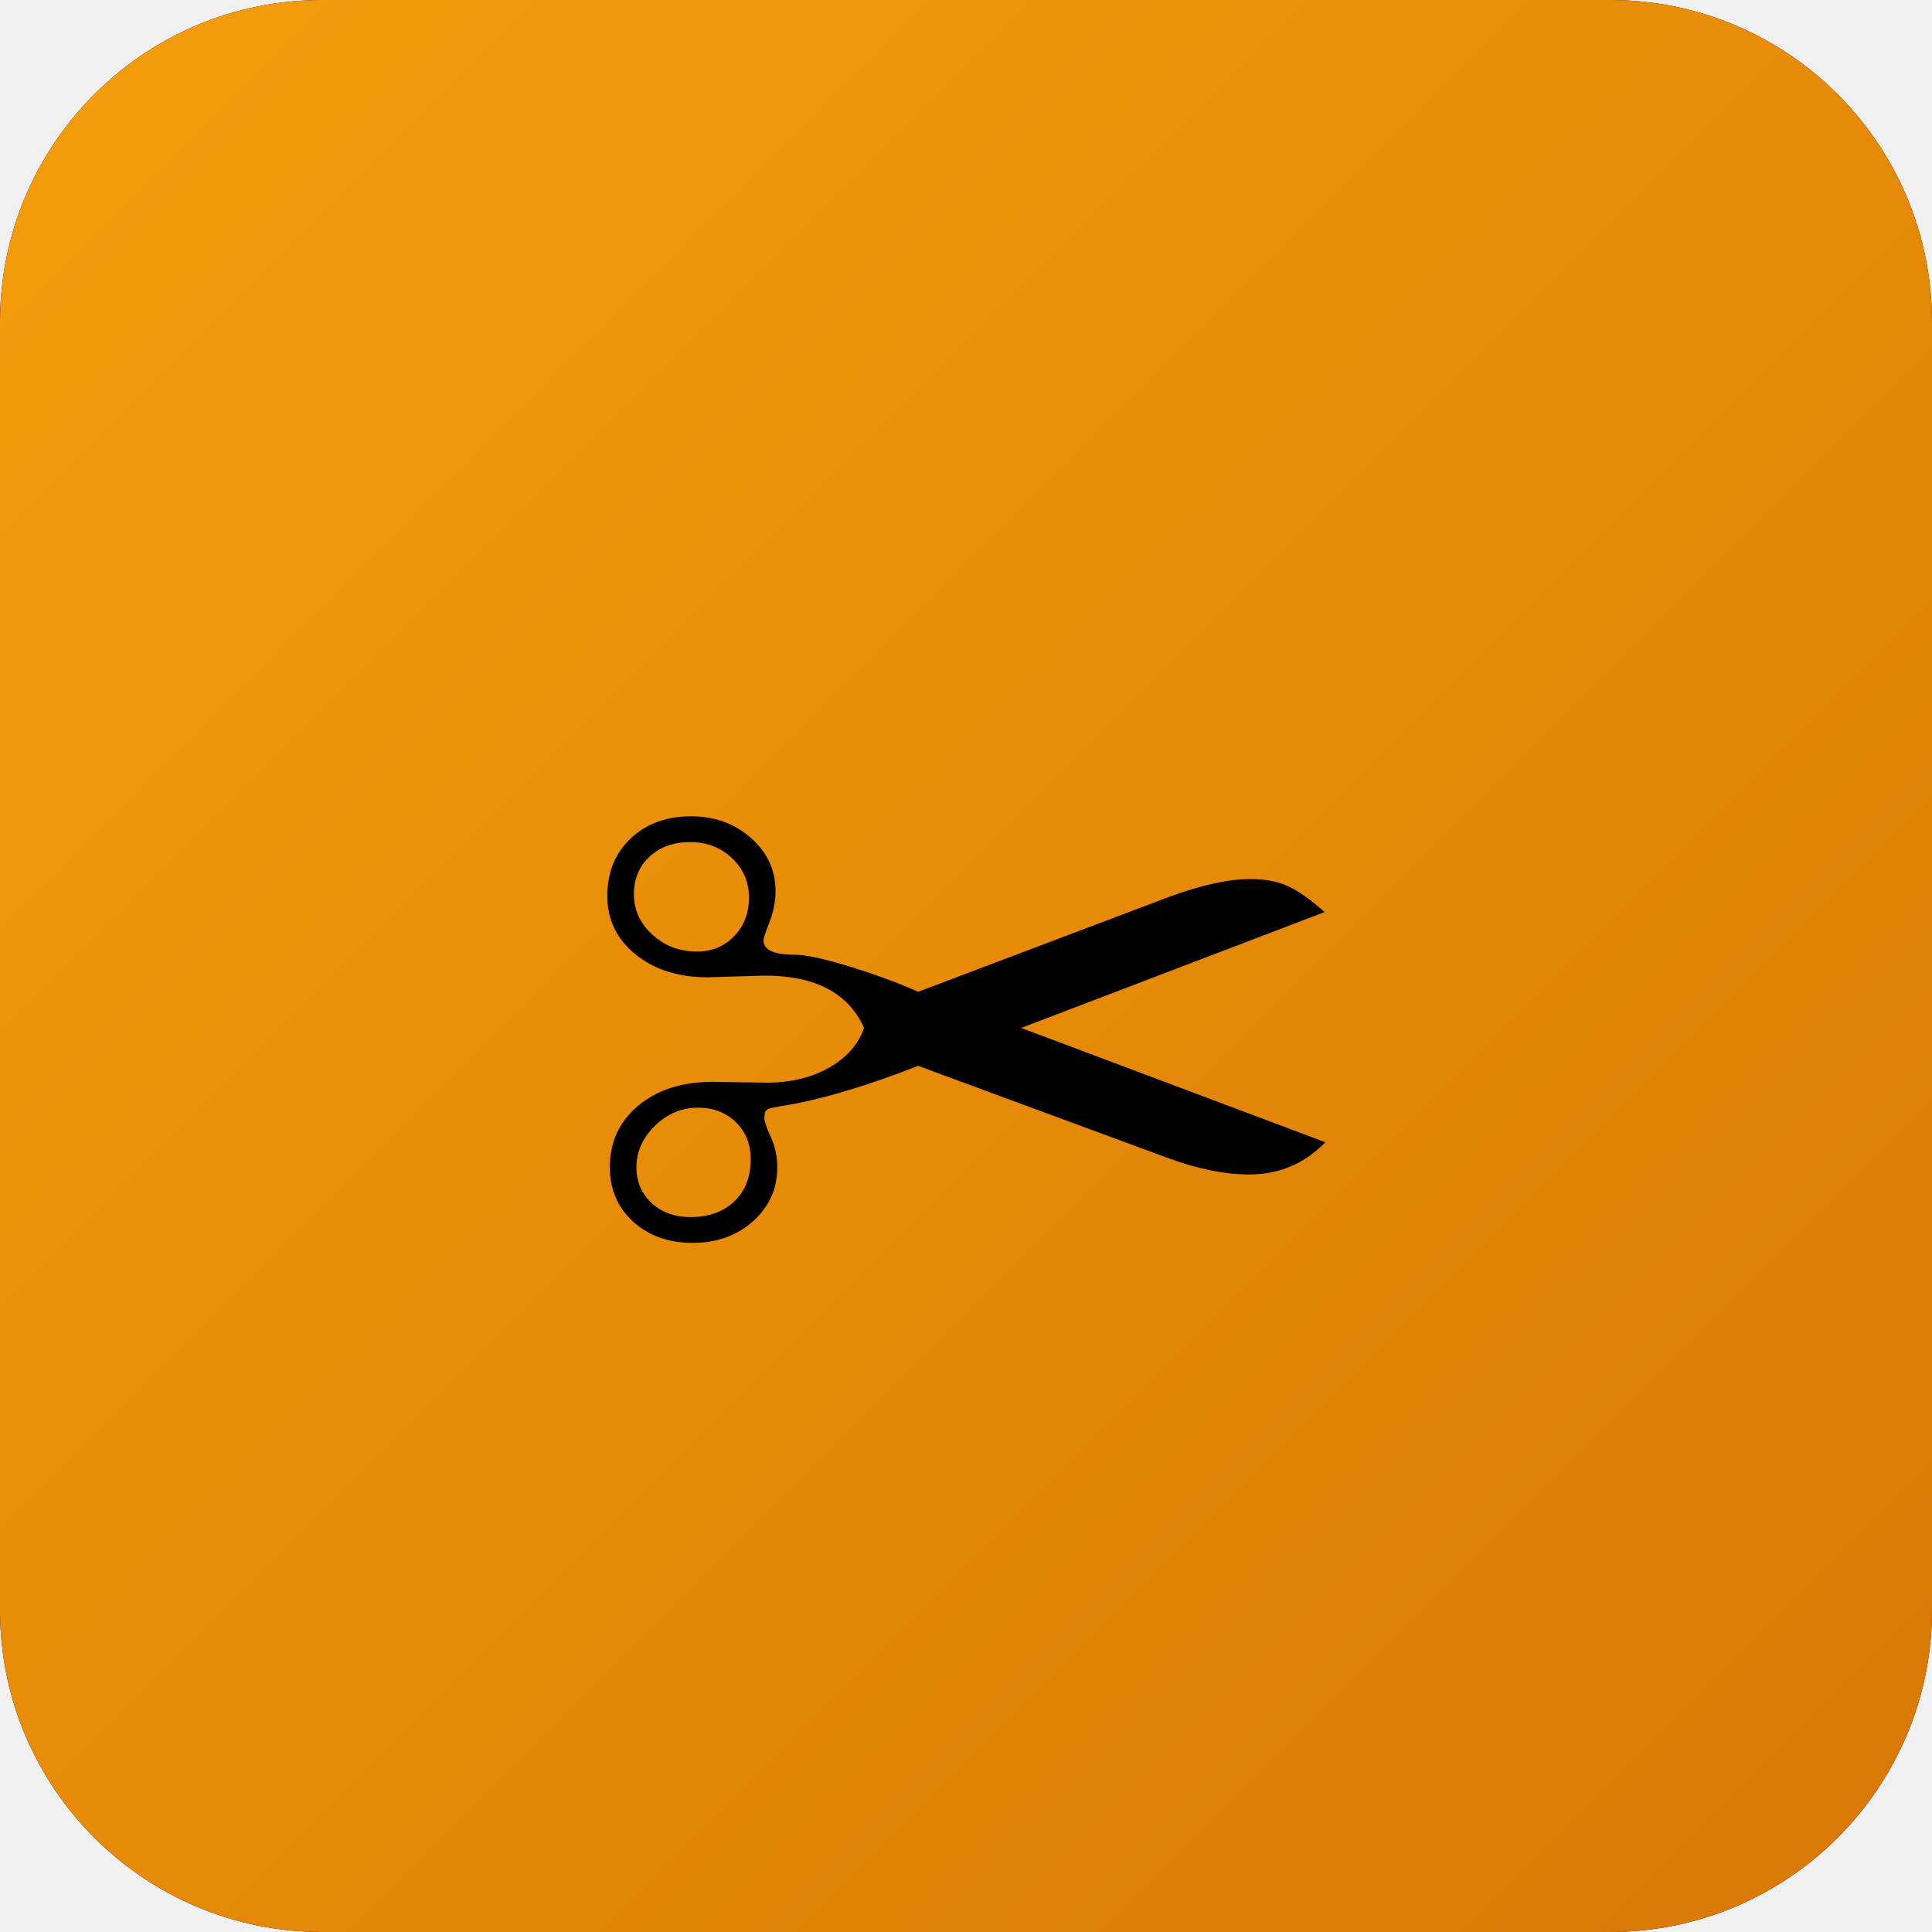
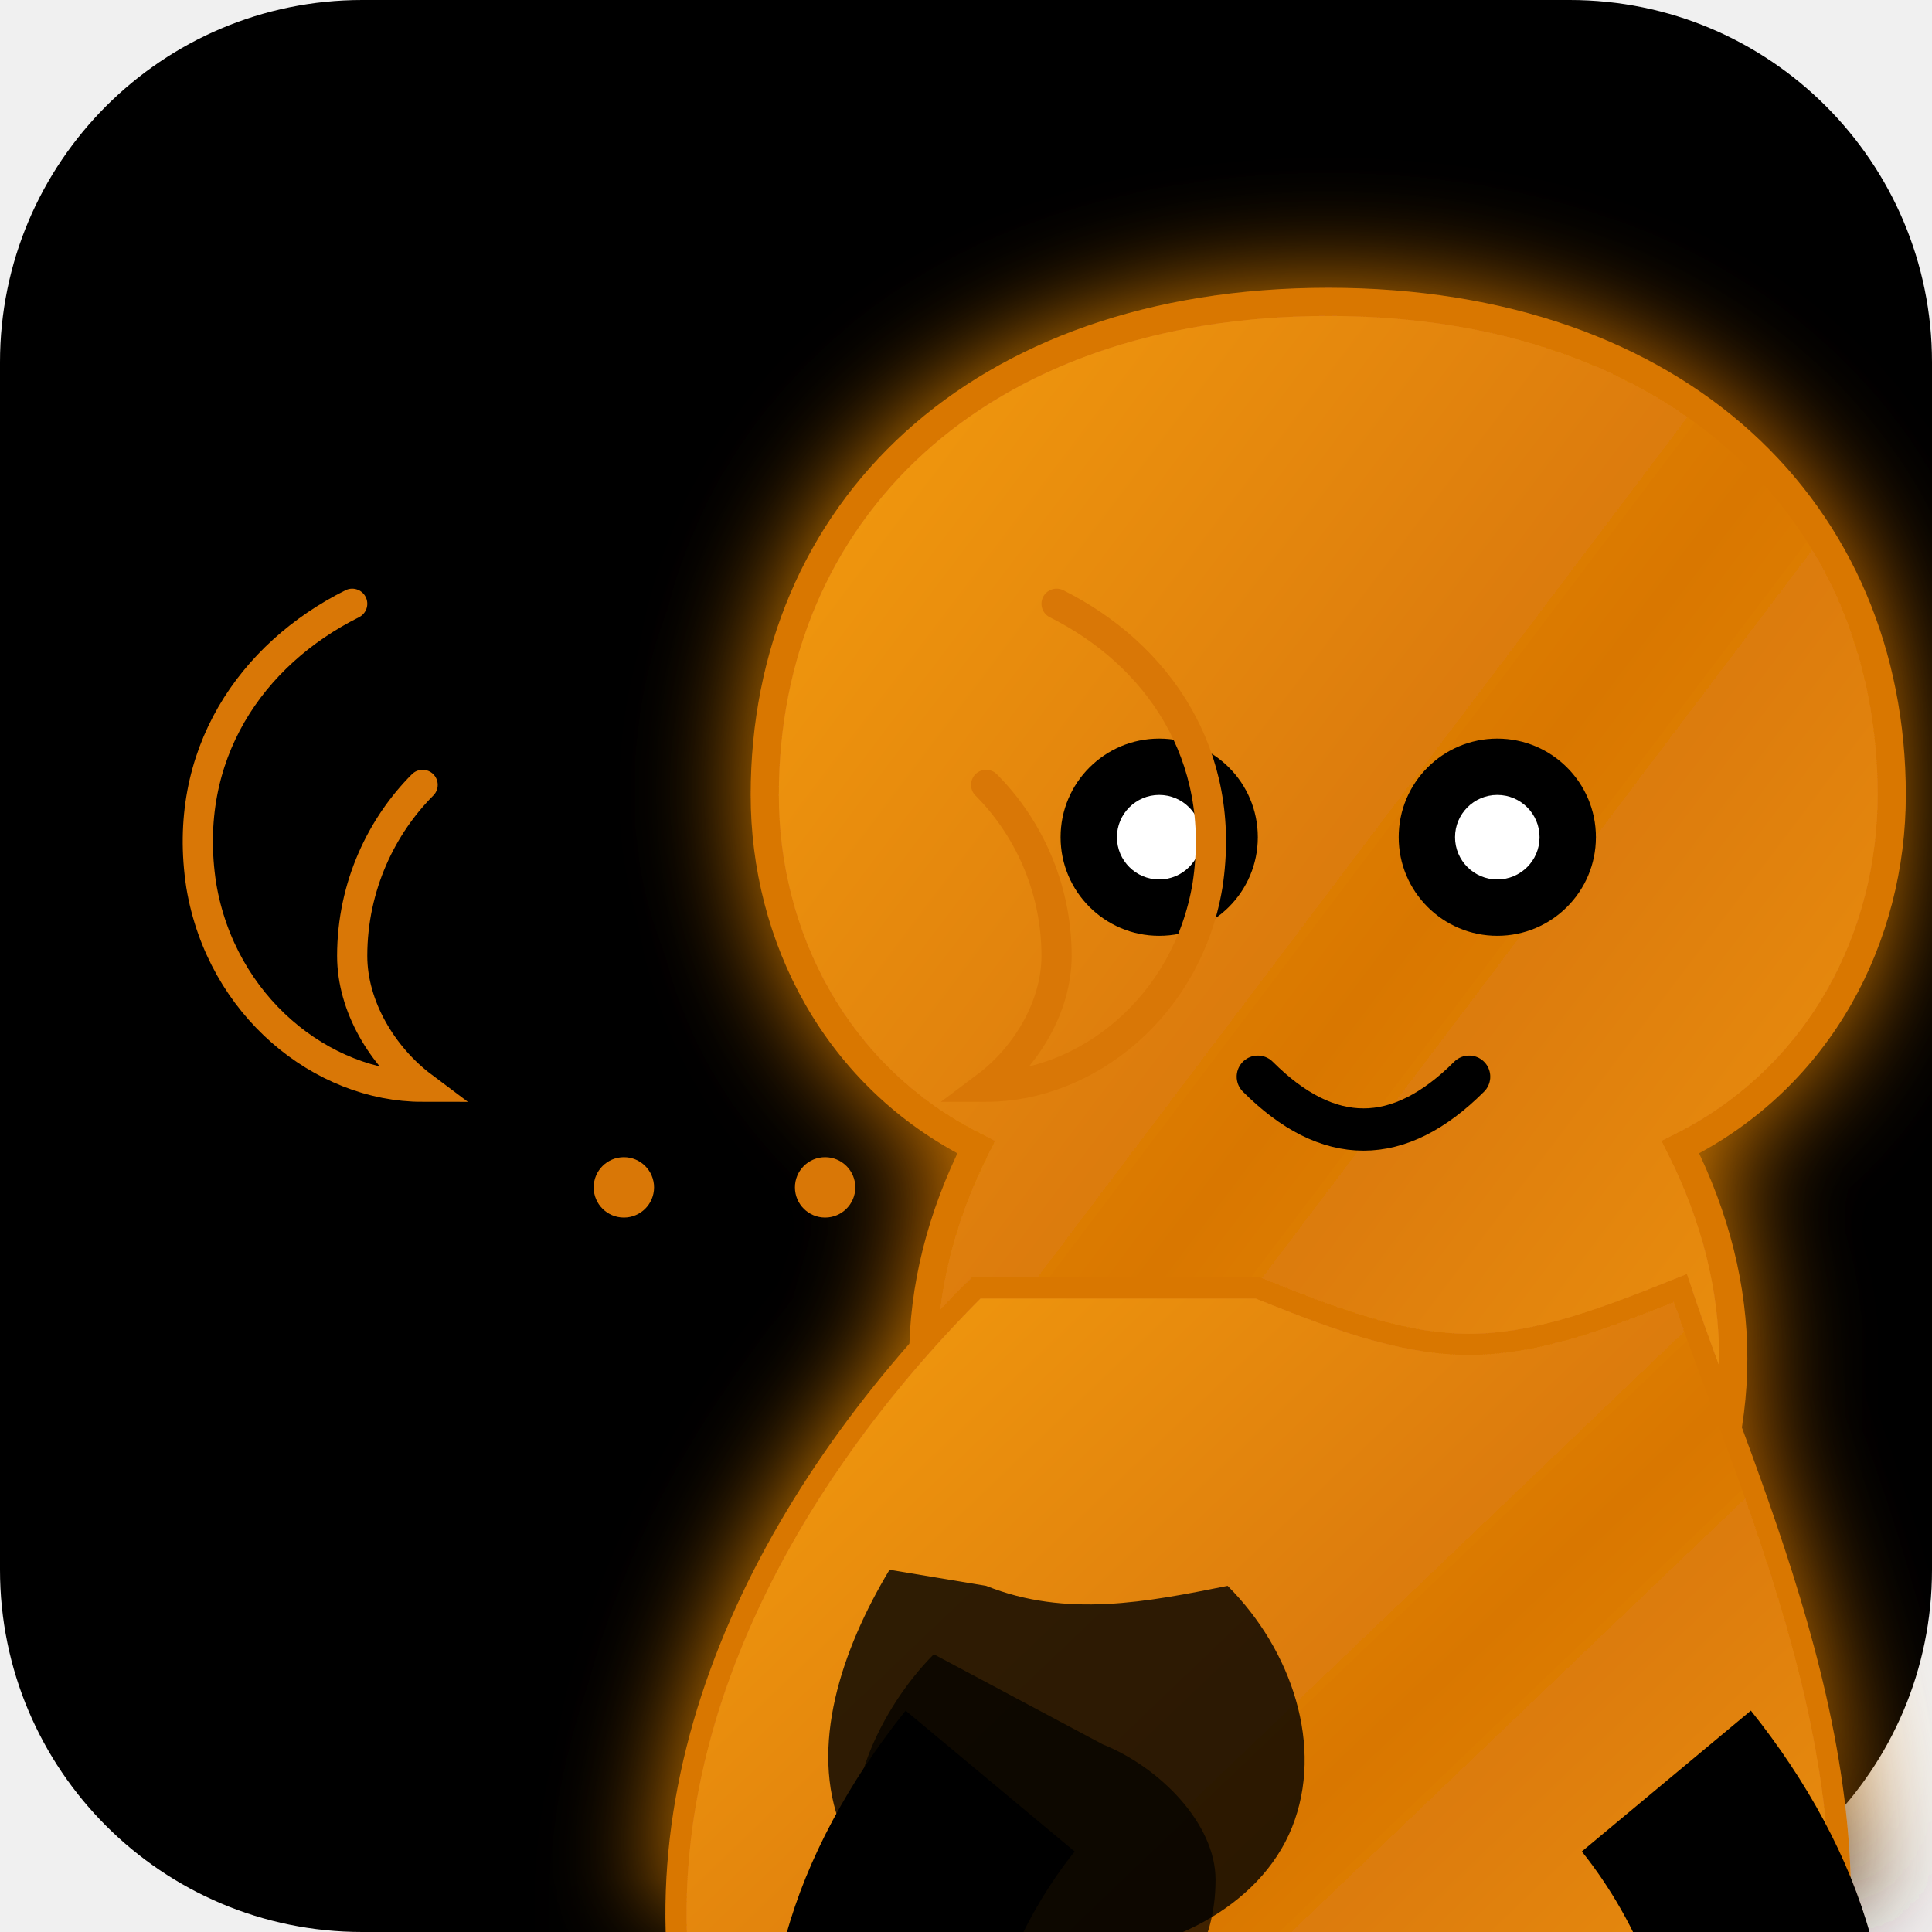
- <svg xmlns="http://www.w3.org/2000/svg" viewBox="0 0 192 192">
-   <rect width="192" height="192" rx="32" fill="#000000" />
-   <rect width="192" height="192" rx="32" fill="url(#grad)" />
+ <svg xmlns="http://www.w3.org/2000/svg" viewBox="0 0 192 192" fill="none">
  <defs>
-     <linearGradient id="grad" x1="0%" y1="0%" x2="100%" y2="100%">
+     <linearGradient id="skullGrad" x1="0%" y1="0%" x2="100%" y2="100%">
      <stop offset="0%" style="stop-color:#f59e0b" />
-       <stop offset="100%" style="stop-color:#d97706" />
+       <stop offset="50%" style="stop-color:#d97706" />
+       <stop offset="100%" style="stop-color:#f59e0b" />
    </linearGradient>
+     <filter id="skullGlow" x="-50%" y="-50%" width="200%" height="200%">
+       <feGaussianBlur stdDeviation="4" result="blur" />
+       <feMerge>
+         <feMergeNode in="blur" />
+         <feMergeNode in="SourceGraphic" />
+       </feMerge>
+     </filter>
  </defs>
-   <text x="96" y="130" font-size="80" text-anchor="middle" fill="#000000" font-weight="bold">✂</text>
+   <rect width="192" height="192" rx="36" fill="#000000" />
+   <g transform="translate(48, 30) scale(1.4)" filter="url(#skullGlow)">
+     <path d="M60 0 C85 0 100 15 100 35 C100 45 95 55 85 60 C90 70 90 80 85 90 C80 100 70 105 60 105 C50 105 40 100 35 90 C30 80 30 70 35 60 C25 55 20 45 20 35 C20 15 35 0 60 0 Z" fill="url(#skullGrad)" stroke="#d97706" stroke-width="2" />
+     <circle cx="48" cy="38" r="7" fill="#000" />
+     <circle cx="72" cy="38" r="7" fill="#000" />
+     <circle cx="48" cy="38" r="3" fill="#fff" />
+     <circle cx="72" cy="38" r="3" fill="#fff" />
+     <path d="M55 55 C60 60 65 60 70 55" stroke="#000" stroke-width="3" stroke-linecap="round" fill="none" />
+     <path d="M35 70 C20 85 10 105 15 125 C20 140 35 150 55 150 C75 150 90 140 95 125 C100 105 90 85 85 70 C80 72 75 74 70 74 C65 74 60 72 55 70 Z" fill="url(#skullGrad)" stroke="#d97706" stroke-width="1.5" />
+     <path d="M30 100              C22 110 18 122 22 132              C26 142 35 150 45 150              C38 145 35 138 35 130              C35 122 38 115 42 110 Z" fill="#000" />
+     <path d="M90 100              C98 110 102 122 98 132              C94 142 85 150 75 150              C82 145 85 138 85 130              C85 122 82 115 78 110 Z" fill="#000" />
+     <path d="M40 120              C35 125 30 135 35 142              C40 150 50 155 58 152              C62 150 65 146 65 140              C65 135 60 130 55 128 Z" fill="#000" transform="scale(0.8) translate(0,0)" opacity="0.7" />
+     <path d="M75 120              C80 125 85 135 80 142              C75 150 65 155 57 152 Z" fill="#000" opacity="0.7" />
+   </g>
+   <path d="M48 120 C42 130 38 142 42 152 C46 162 58 168 70 168 C82 168 94 162 98 152 C102 142 98 130 90 122 C80 124 70 126 60 122 Z" fill="#000" transform="translate(50, 60) scale(0.8)" opacity="0.8" />
+   <circle cx="62" cy="118" r="3" fill="#d97706" />
+   <circle cx="82" cy="118" r="3" fill="#d97706" />
+   <path d="M35 60 C25 65 18 75 20 88 C22 100 32 108 42 108 C38 105 35 100 35 95 C35 88 38 82 42 78" fill="none" stroke="#d97706" stroke-width="3" stroke-linecap="round" />
+   <path d="M105 60 C115 65 122 75 120 88 C118 100 108 108 98 108 C102 105 105 100 105 95 C105 88 102 82 98 78" fill="none" stroke="#d97706" stroke-width="3" stroke-linecap="round" />
</svg>
